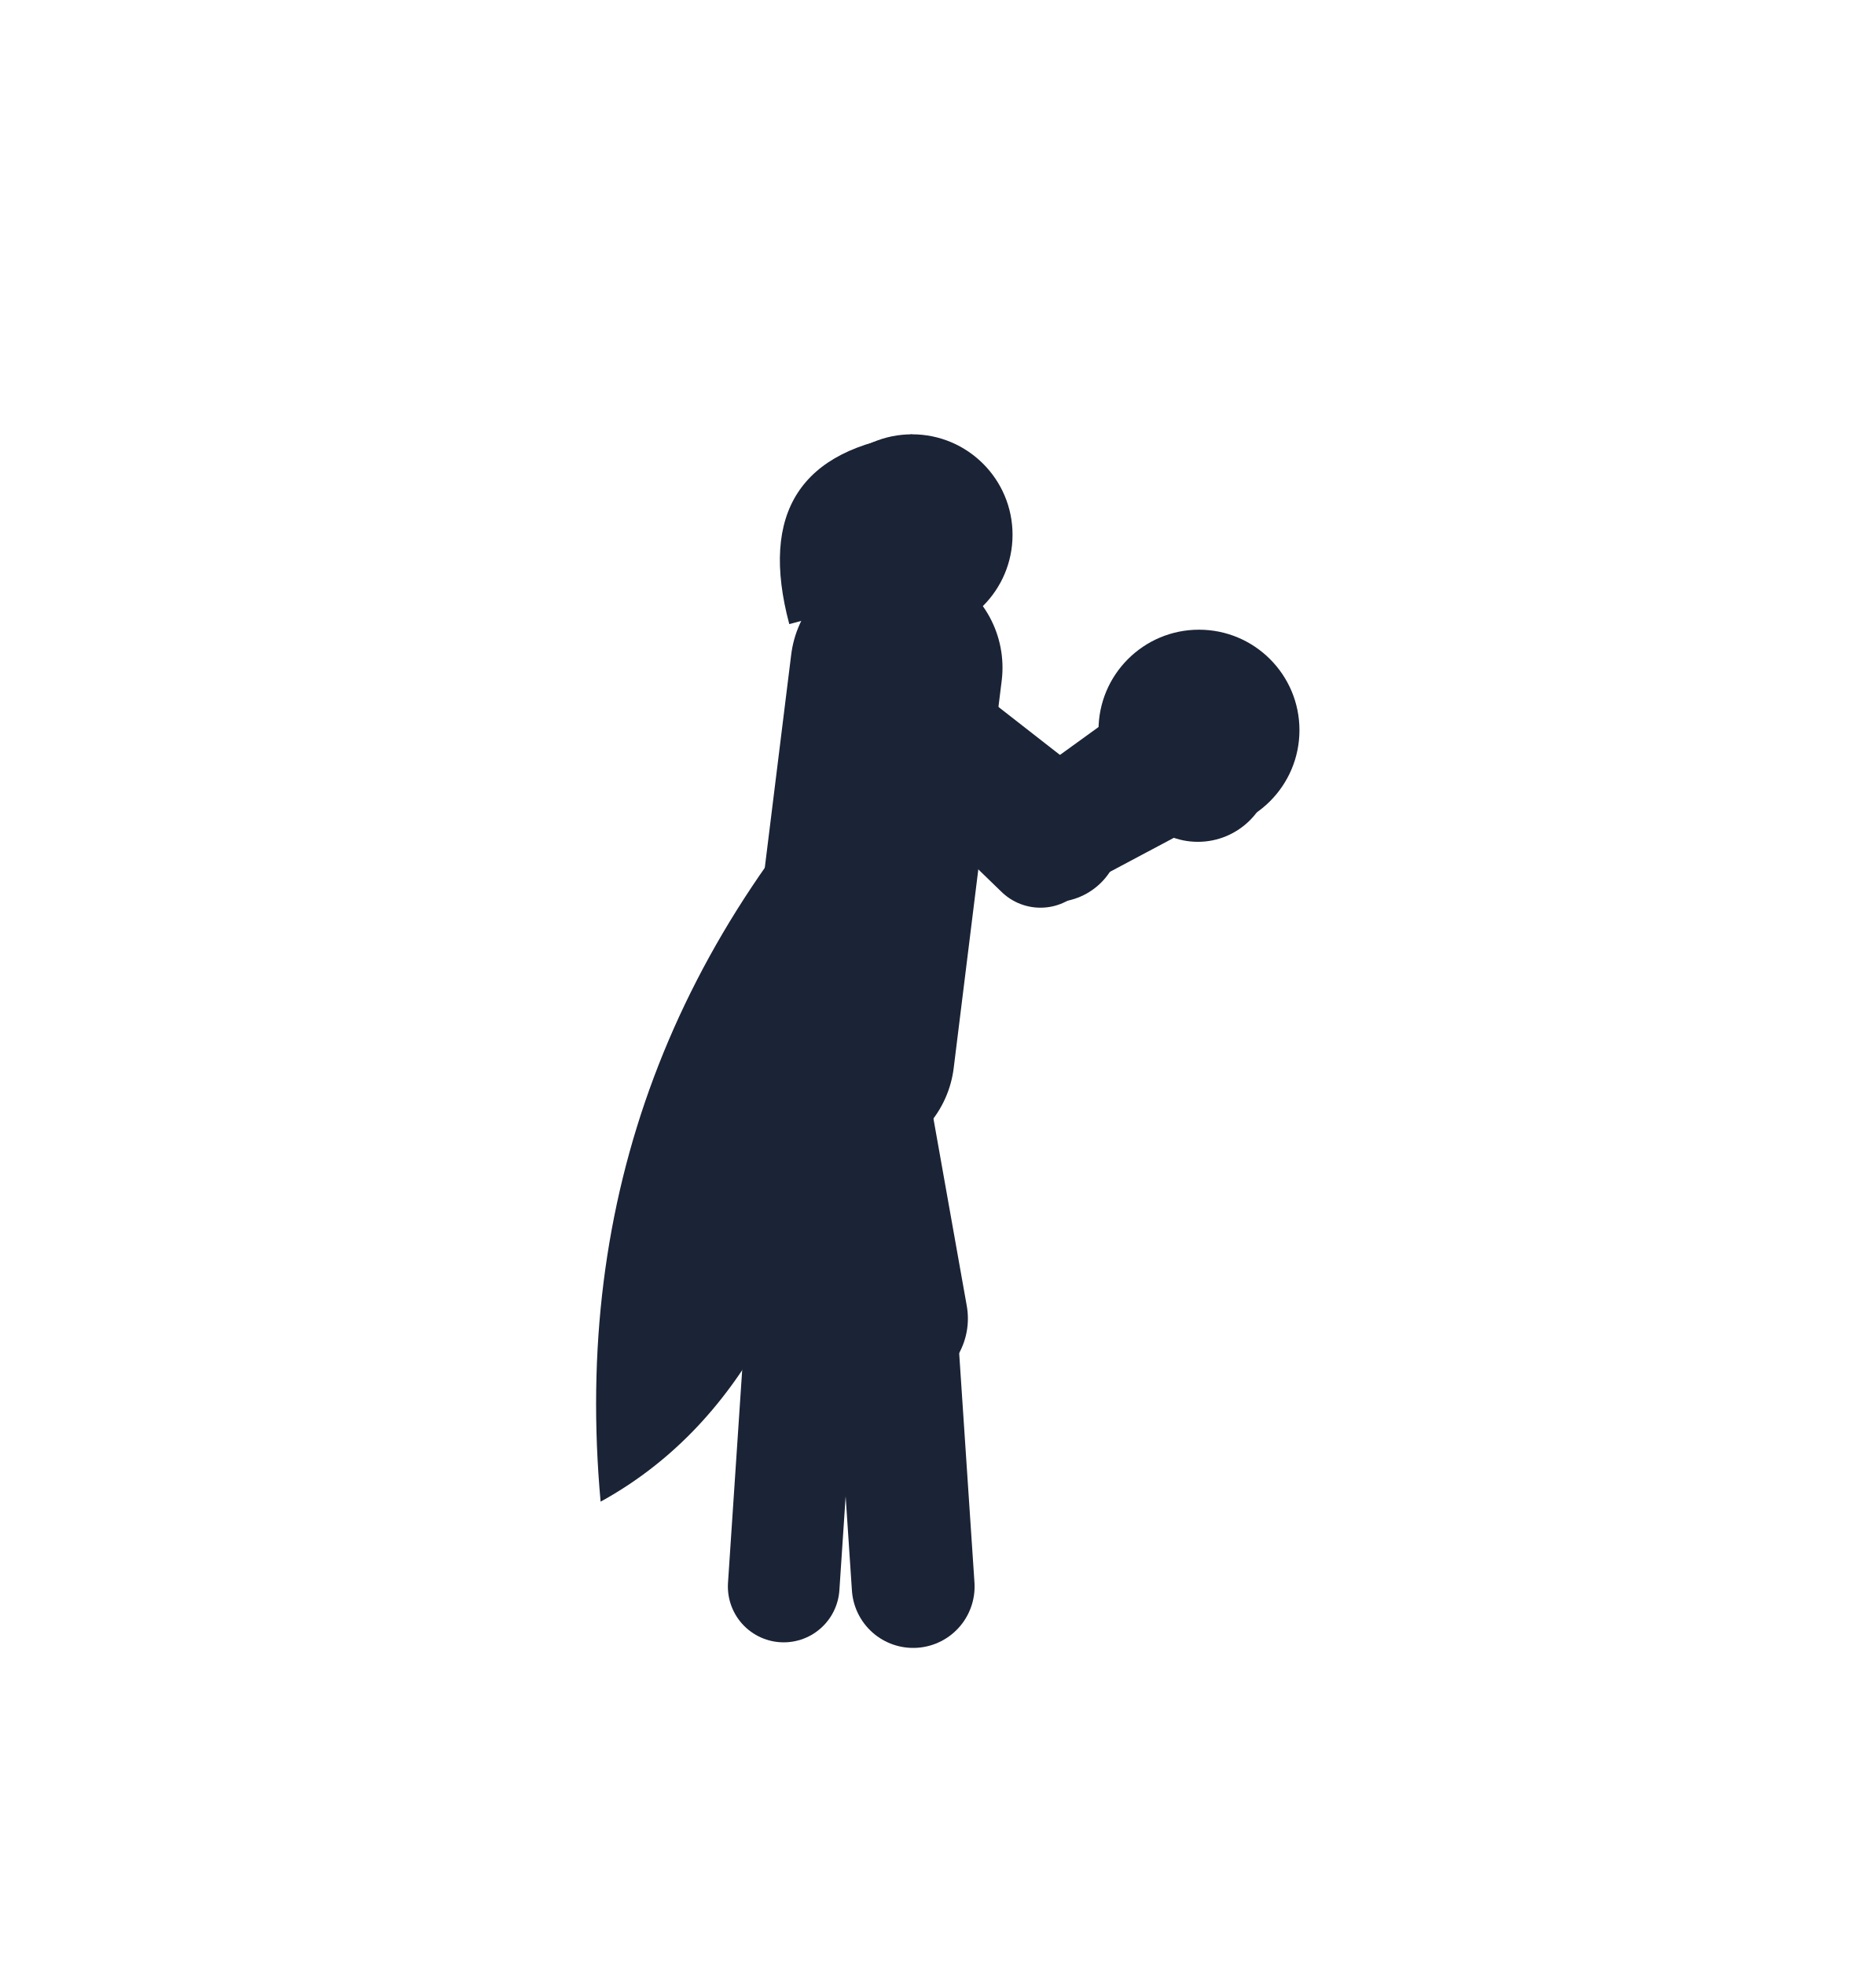
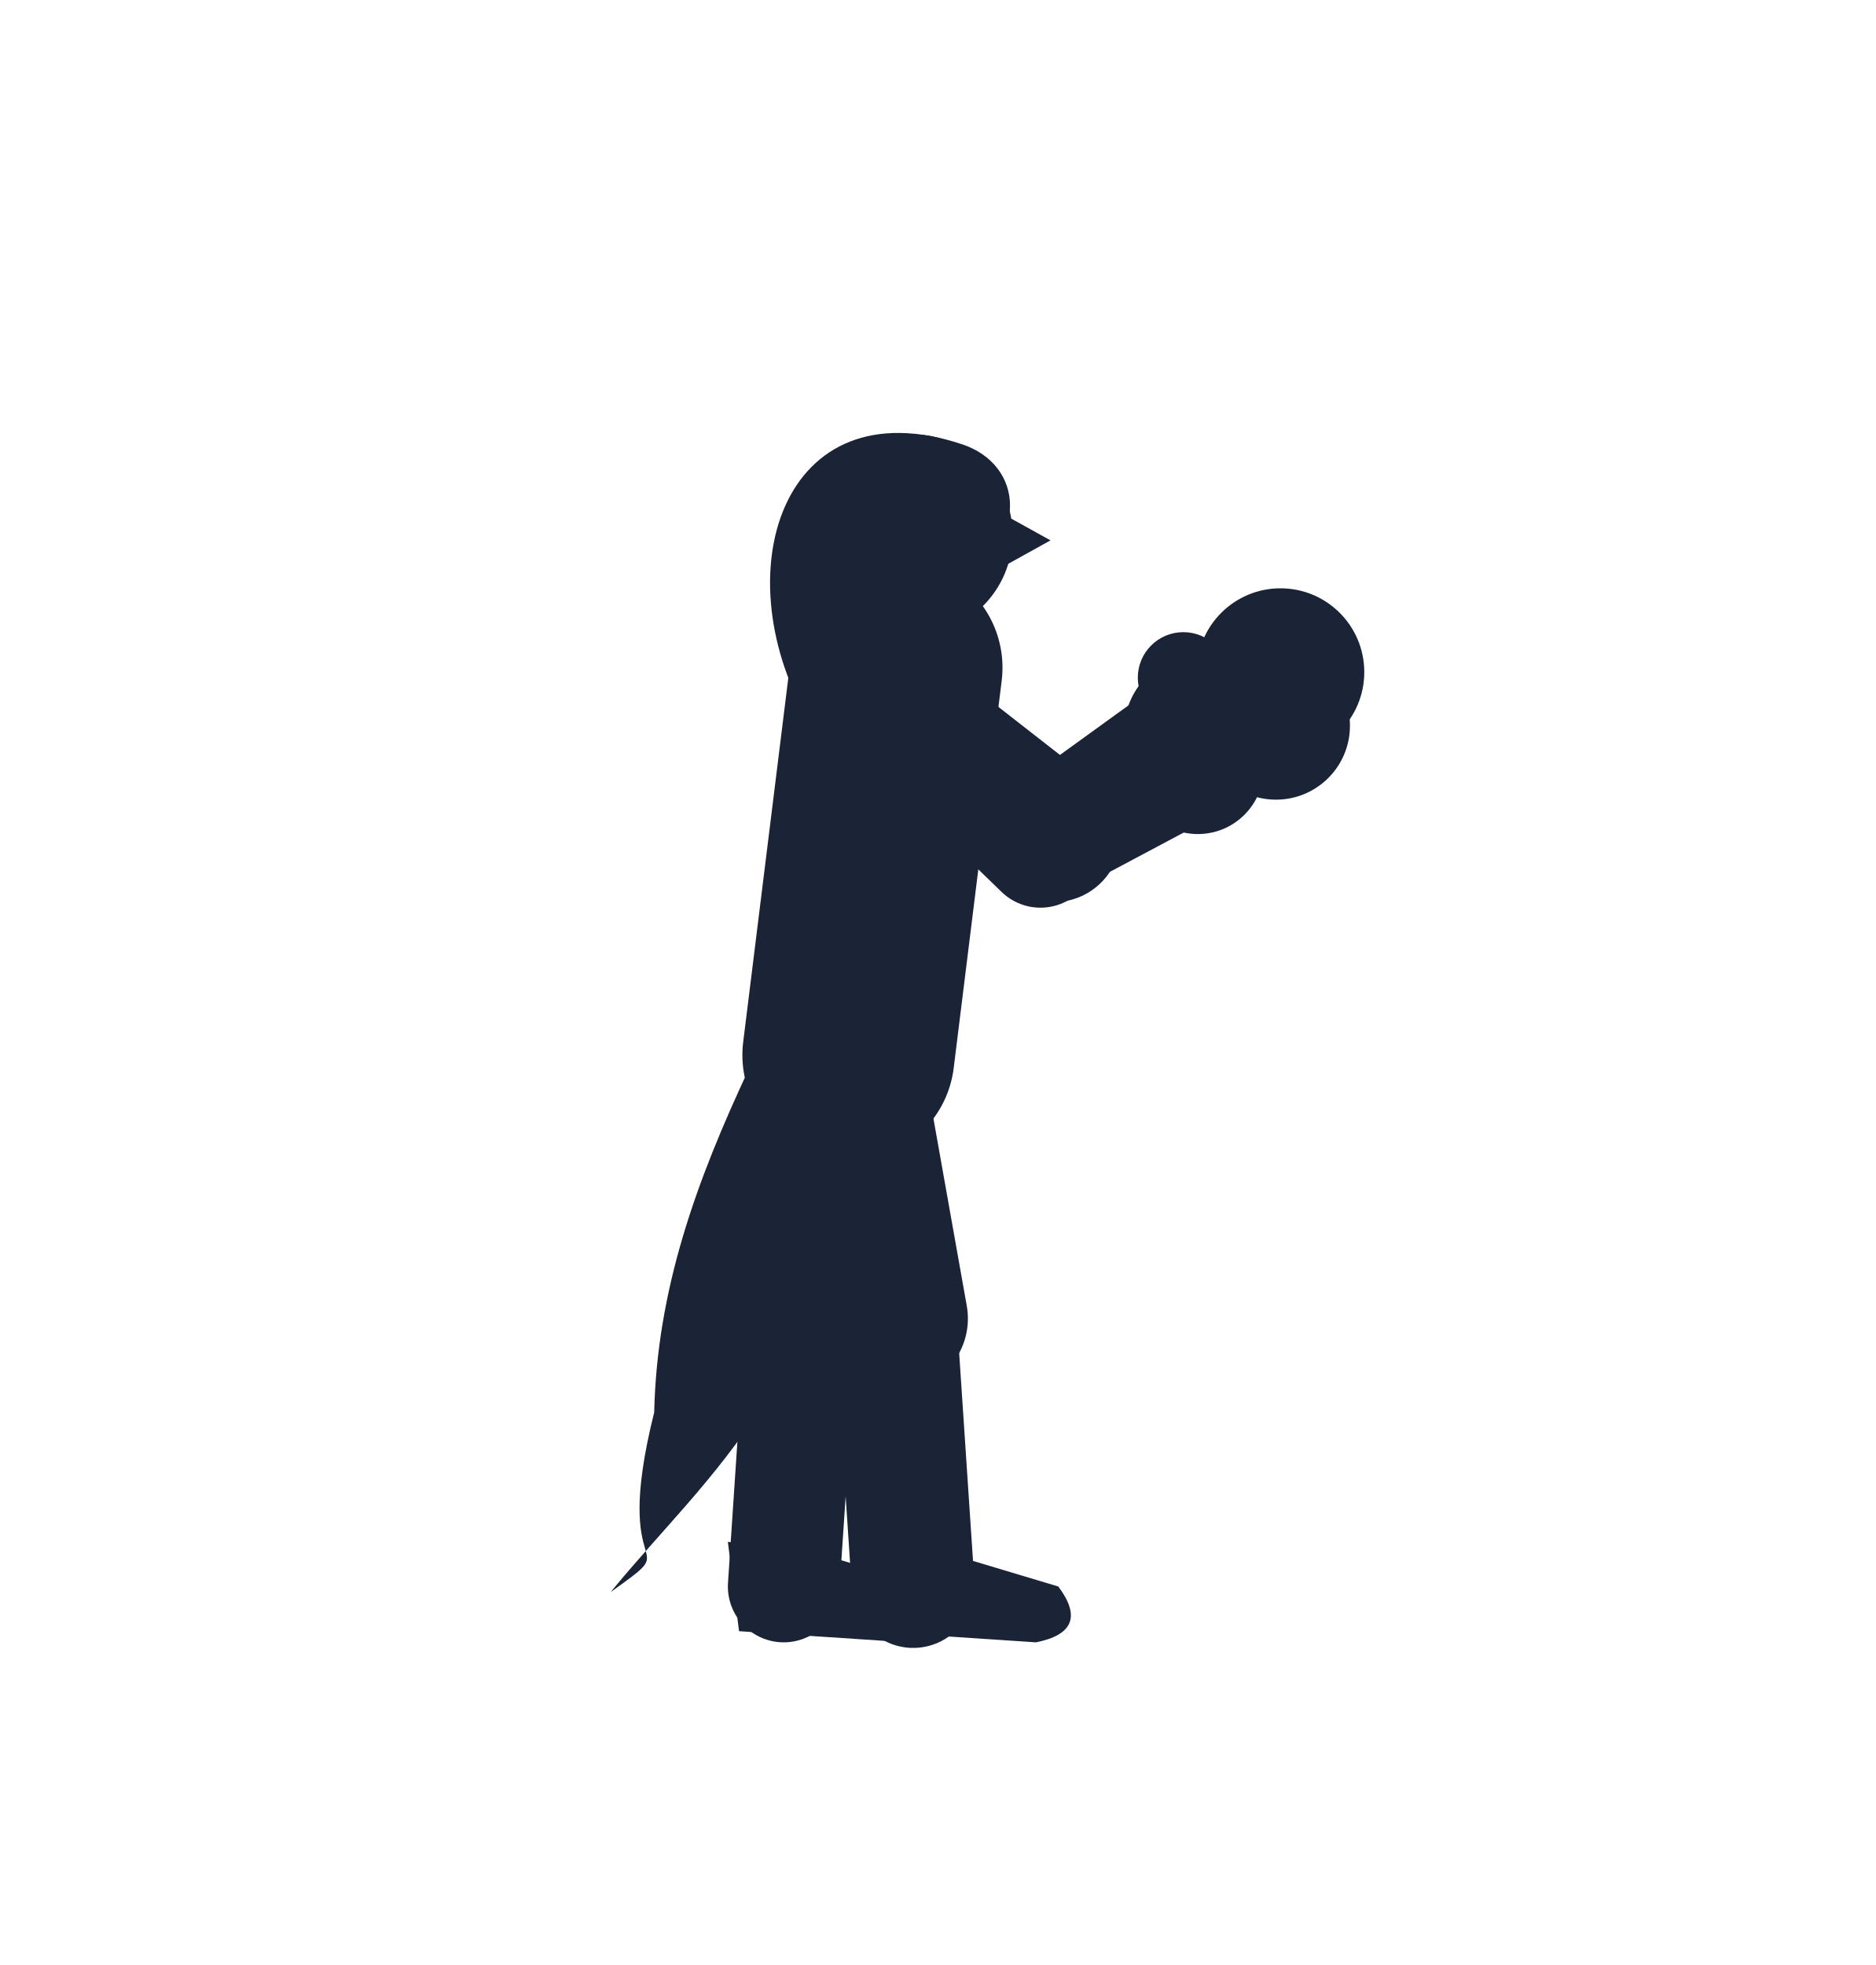
<svg xmlns="http://www.w3.org/2000/svg" viewBox="-24 -4 168 176" width="168" height="176">
  <line x1="52.0" y1="90.5" x2="47.8" y2="114.1" stroke="#1b2436" stroke-width="12" stroke-linecap="round" />
  <line x1="47.8" y1="114.1" x2="46.2" y2="138.1" stroke="#1b2436" stroke-width="10" stroke-linecap="round" />
  <line x1="56.3" y1="59.8" x2="69.2" y2="72.3" stroke="#1b2436" stroke-width="10" stroke-linecap="round" />
  <line x1="69.2" y1="72.3" x2="83.3" y2="64.8" stroke="#1b2436" stroke-width="9" stroke-linecap="round" />
-   <circle cx="83.3" cy="64.8" r="6.6" fill="#1b2436" />
-   <path d="M 56.3 59.8     Q 26.1 89.8 29.8 130.5     Q 48.0 120.5 52.0 90.5 Z" fill="#1b2436" />
+   <circle cx="83.3" cy="64.8" r="5.904" fill="#1b2436" />
+   <circle cx="82.7" cy="60.5" r="3.6" fill="#1b2436" />
+   <circle cx="90.3" cy="61.0" r="6.624" fill="#1b2436" />
+   <path d="M 59.3 57.8     C 48.6 83.8 35.1 100.5 34.6 122.5     C 30.6 138.5 37.7 133.6 30.7 138.6     C 39.7 127.6 50.0 120.5 55.0 91.5 Z" fill="#1b2436" />
+   <path d="M 41.2 134.1   L 42.2 142.1 L 57.2 143.1   Q 62.2 142.1 59.2 138.1 L 49.2 135.1 Z" fill="#1b2436" />
  <line x1="52.0" y1="90.5" x2="56.3" y2="55.8" stroke="#1b2436" stroke-width="19" stroke-linecap="round" />
  <circle cx="57.7" cy="43.9" r="9" fill="#1b2436" />
  <line x1="52.0" y1="90.5" x2="56.2" y2="114.1" stroke="#1b2436" stroke-width="13" stroke-linecap="round" />
  <line x1="56.2" y1="114.1" x2="57.8" y2="138.1" stroke="#1b2436" stroke-width="11" stroke-linecap="round" />
  <line x1="56.3" y1="59.8" x2="70.4" y2="70.8" stroke="#1b2436" stroke-width="12" stroke-linecap="round" />
  <line x1="70.4" y1="70.8" x2="83.4" y2="61.4" stroke="#1b2436" stroke-width="11" stroke-linecap="round" />
-   <circle cx="83.4" cy="61.4" r="9" fill="#1b2436" />
-   <path d="M 57.7 34.9   q -15 2 -11 17   q 11 -3 14 -2 Z" fill="#1b2436" />
+   <circle cx="83.4" cy="61.4" r="6.691" fill="#1b2436" />
+   <circle cx="82.0" cy="56.7" r="4.08" fill="#1b2436" />
+   <circle cx="90.7" cy="56.2" r="7.507" fill="#1b2436" />
+   <path d="M 52.8 134.1   L 53.8 142.1 L 68.8 143.1   Q 73.8 142.1 70.8 138.1 L 60.8 135.1 Z" fill="#1b2436" />
+   <path d="M 62.2 35.8     C 46.0 30.4 40.6 47.5 48.7 61.0     C 51.4 52.9 55.9 51.1 61.3 48.8     C 68.5 44.3 67.6 37.6 62.2 35.8 Z" fill="#1b2436" />
+   <path d="M 61.8 39.8     L 70.1 44.4 L 62.7 48.5 Z" fill="#1b2436" />
</svg>
